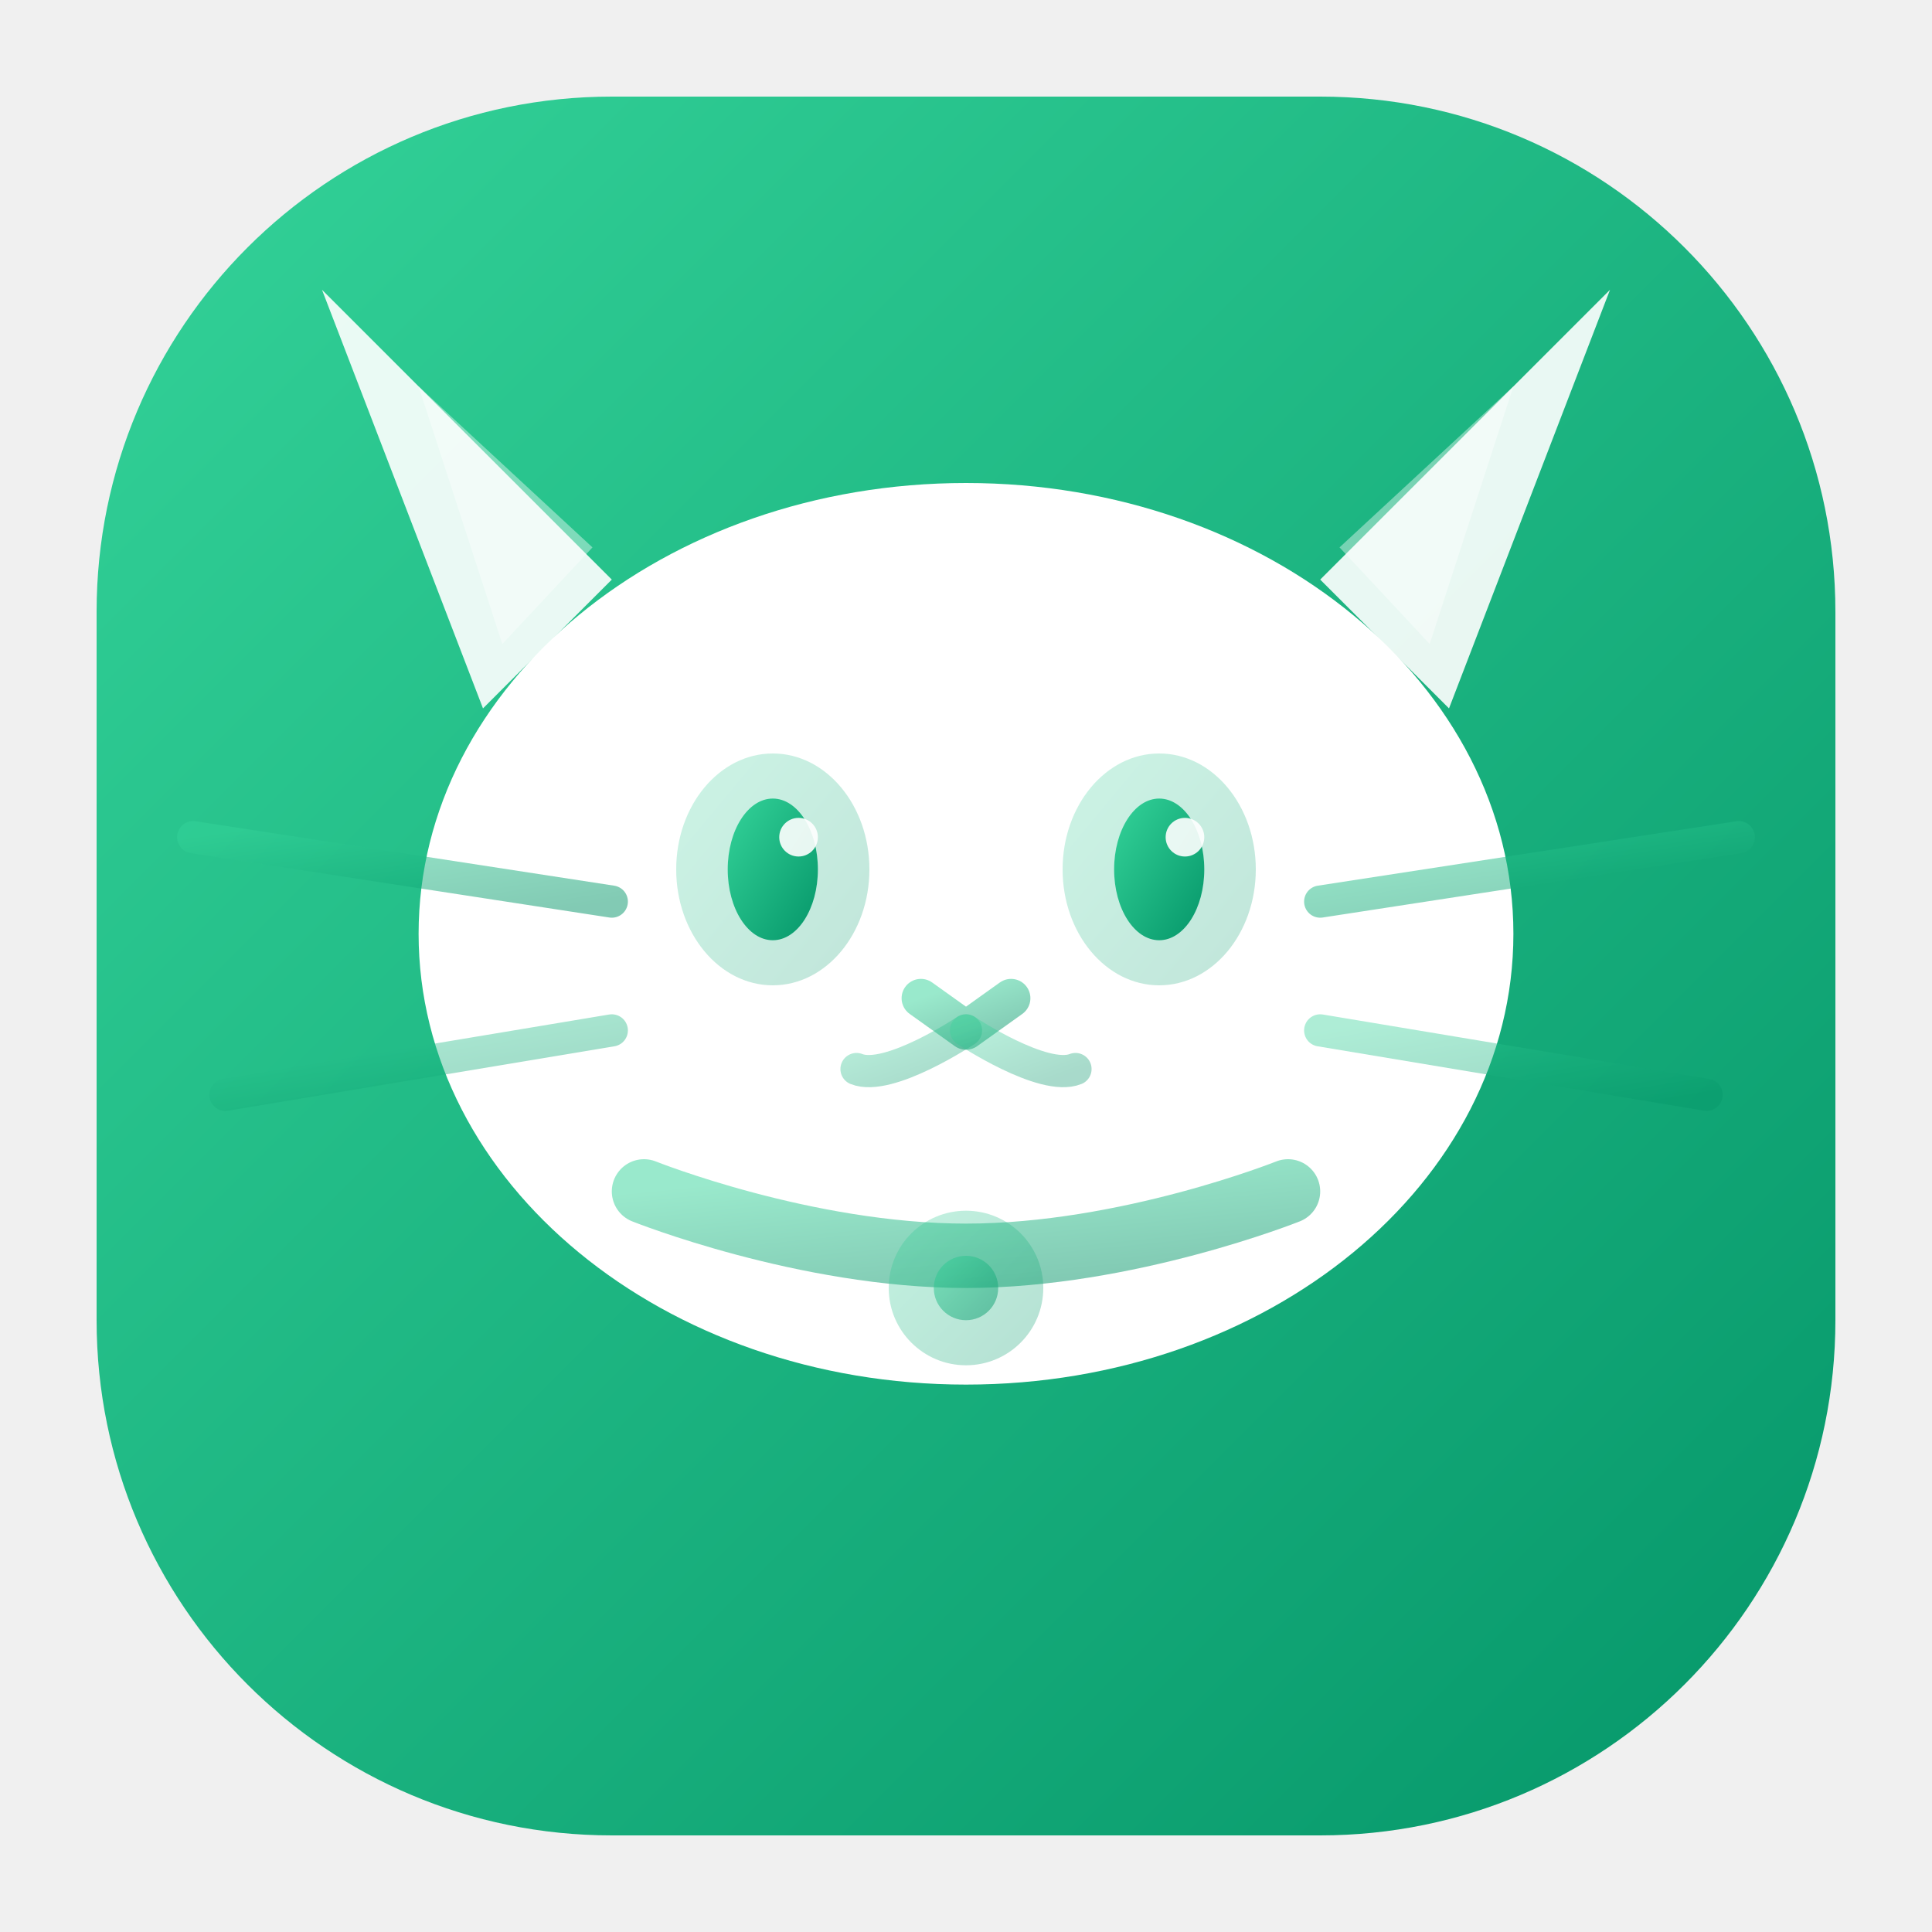
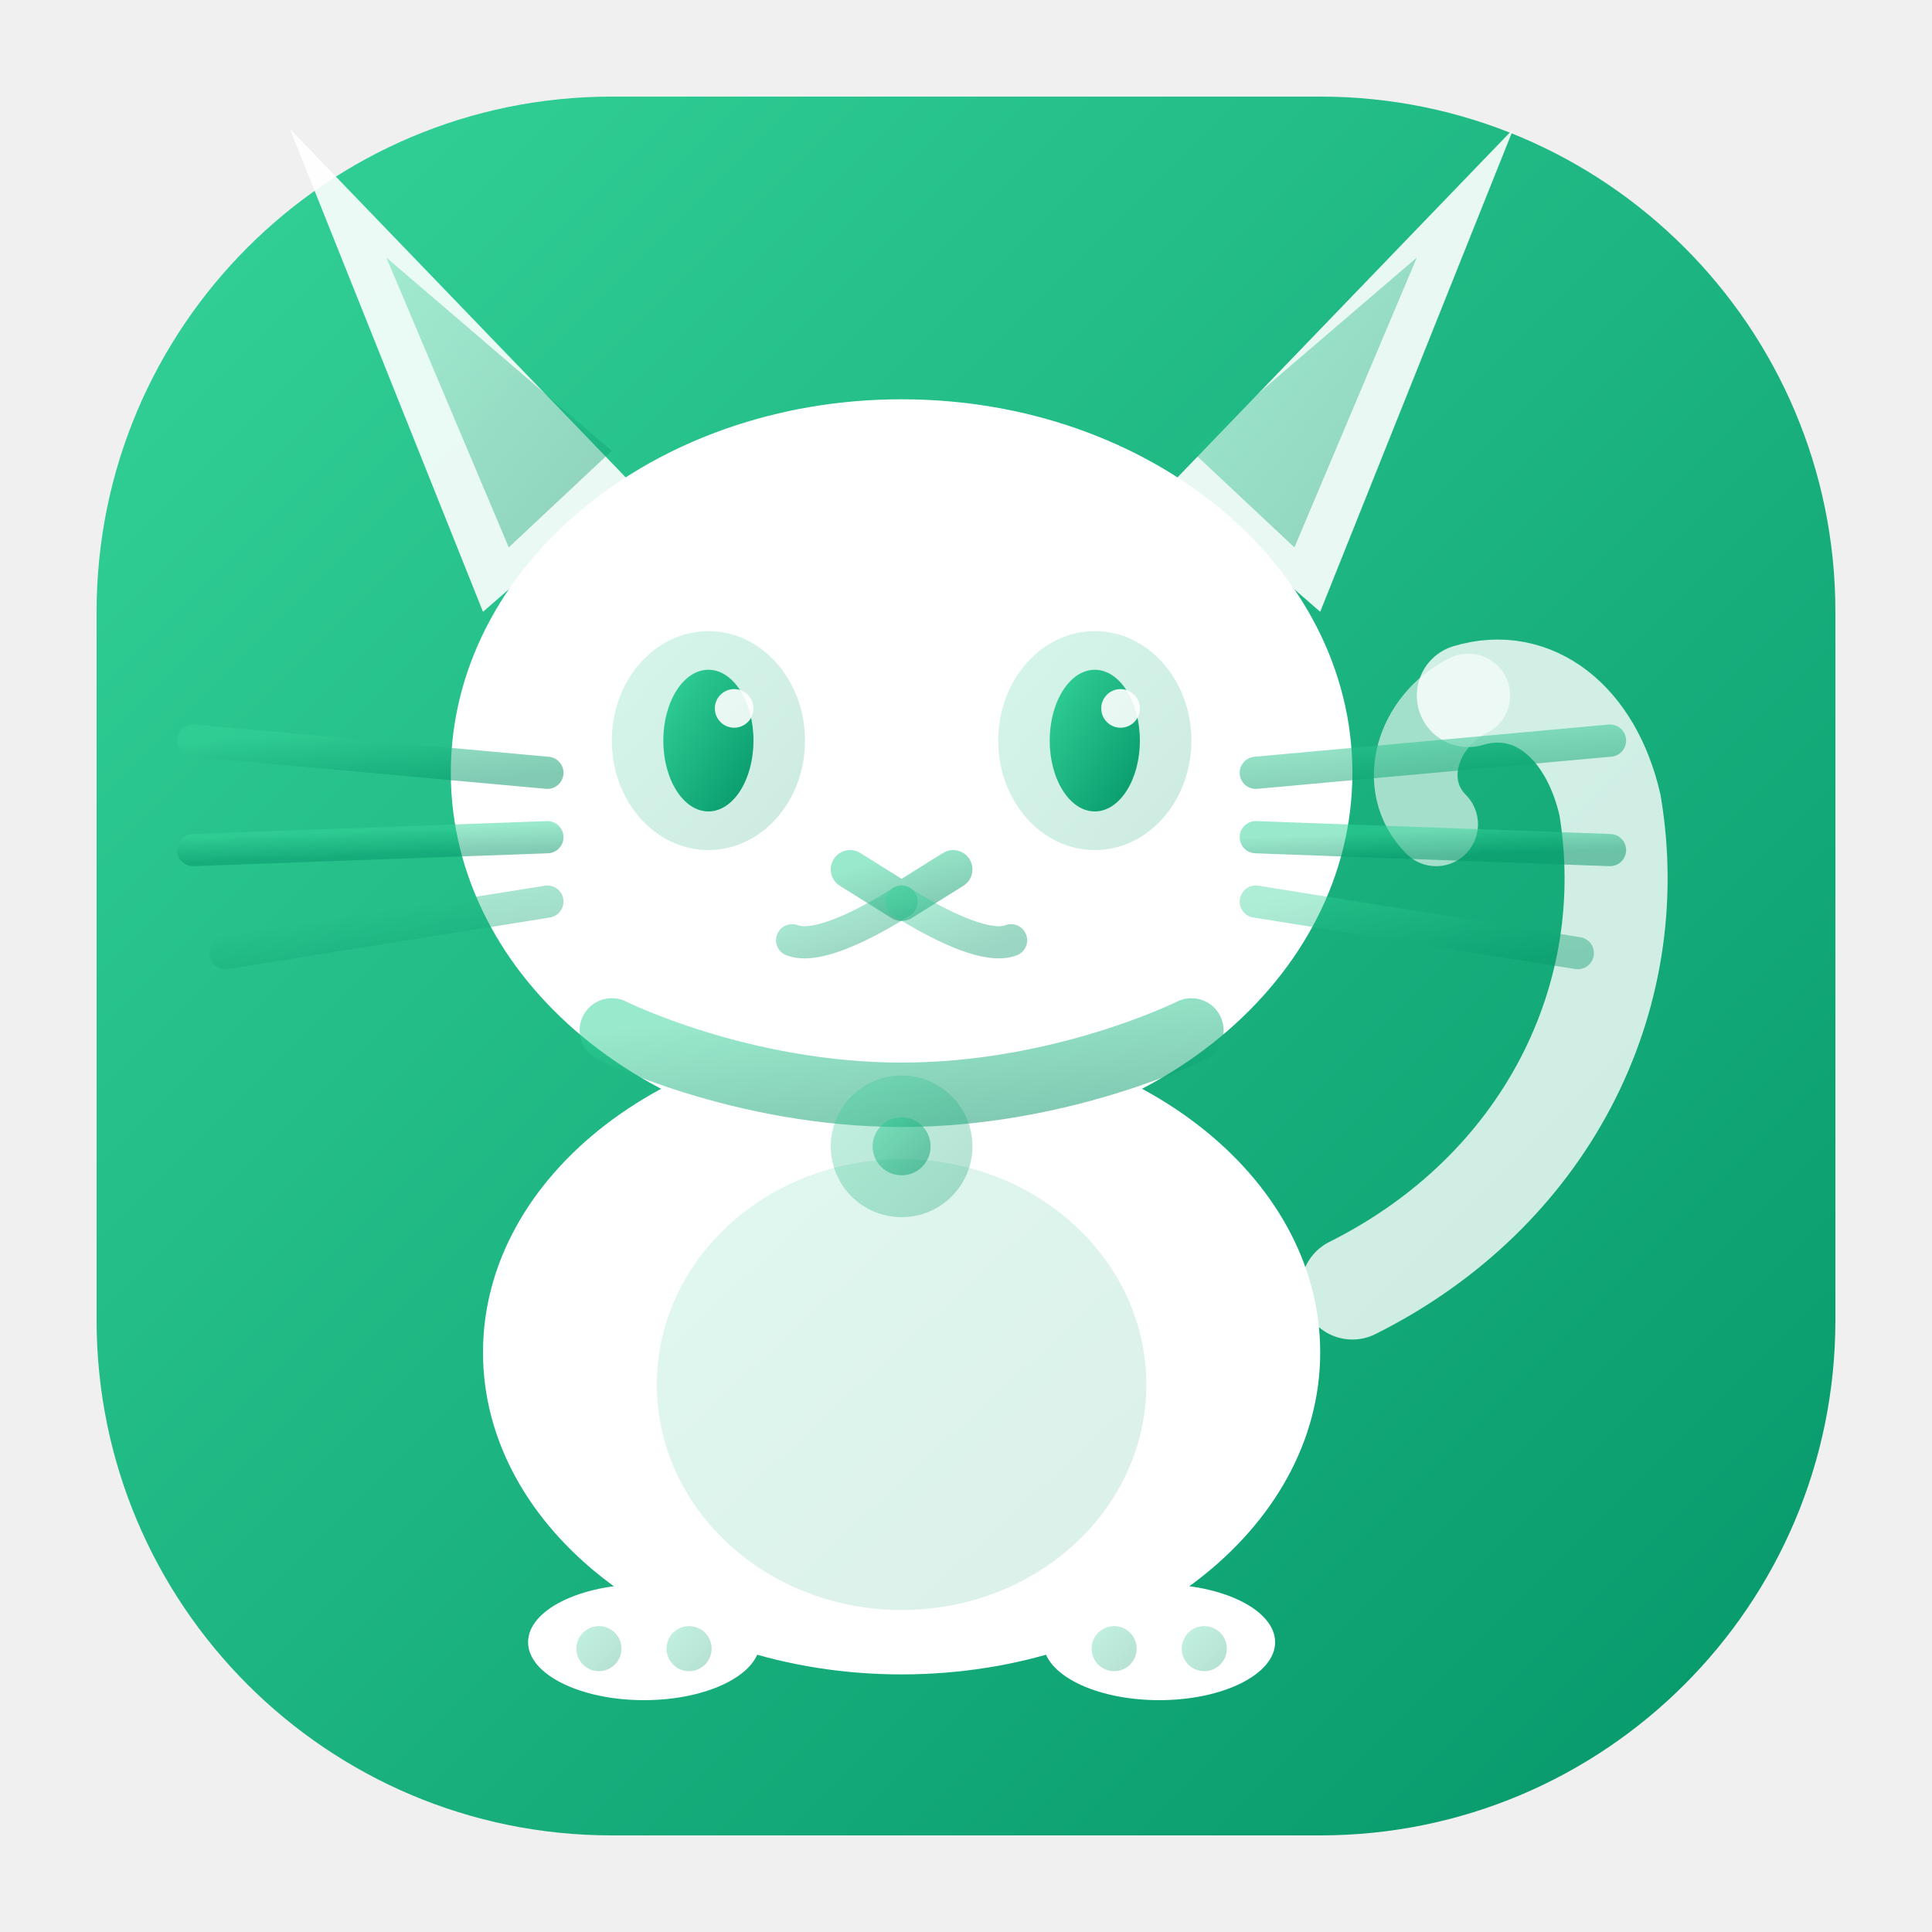
<svg xmlns="http://www.w3.org/2000/svg" version="1.1" x="0px" y="0px" viewBox="0 0 30 30" style="enable-background:new 0 0 30 30;" xml:space="preserve">
  <defs>
    <linearGradient id="catGrad" x1="0%" y1="0%" x2="100%" y2="100%">
      <stop offset="0%" style="stop-color:#34d399" />
      <stop offset="100%" style="stop-color:#059669" />
    </linearGradient>
    <style type="text/css">
    .z-breathe {
      animation: breathe 2.5s ease-in-out infinite;
    }
    @keyframes breathe {
      0%, 100% { opacity: 0.85; }
      50% { opacity: 1; }
    }
  </style>
  </defs>
  <g>
    <rect x="1.5" y="1.5" width="27" height="27" rx="8" ry="8" fill="url(#catGrad)" />
    <g class="z-breathe" fill="white">
-       <path d="M7.5 11L5 4.5L9.5 9L7.5 11Z" opacity="0.9" />
-       <path d="M22.5 11L25 4.5L20.5 9L22.5 11Z" opacity="0.9" />
-       <path d="M7.8 10L6.5 6L9.2 8.5L7.8 10Z" opacity="0.4" />
-       <path d="M22.2 10L23.5 6L20.8 8.5L22.2 10Z" opacity="0.4" />
-       <ellipse cx="15" cy="14.5" rx="8.5" ry="7" />
-       <ellipse cx="12" cy="13.5" rx="1.5" ry="1.8" fill="url(#catGrad)" opacity="0.25" />
-       <ellipse cx="18" cy="13.5" rx="1.5" ry="1.8" fill="url(#catGrad)" opacity="0.25" />
-       <ellipse cx="12" cy="13.5" rx="0.7" ry="1.1" fill="url(#catGrad)" />
-       <ellipse cx="18" cy="13.5" rx="0.7" ry="1.1" fill="url(#catGrad)" />
-       <circle cx="12.4" cy="13" r="0.3" fill="white" opacity="0.9" />
-       <circle cx="18.4" cy="13" r="0.3" fill="white" opacity="0.9" />
-       <path d="M14.3 15.5L15 16L15.7 15.5" stroke="url(#catGrad)" stroke-width="0.6" fill="none" opacity="0.5" stroke-linecap="round" stroke-linejoin="round" />
-       <path d="M15 16C15 16 13.8 16.8 13.3 16.6" stroke="url(#catGrad)" stroke-width="0.5" fill="none" opacity="0.35" stroke-linecap="round" />
-       <path d="M15 16C15 16 16.2 16.8 16.7 16.6" stroke="url(#catGrad)" stroke-width="0.5" fill="none" opacity="0.35" stroke-linecap="round" />
-       <line x1="3" y1="13" x2="9.5" y2="14" stroke="url(#catGrad)" stroke-width="0.5" opacity="0.5" stroke-linecap="round" />
-       <line x1="3" y1="15" x2="9.5" y2="15" stroke="url(#catGrad)" stroke-width="0.5" opacity="0.5" stroke-linecap="round" />
-       <line x1="3.5" y1="17" x2="9.5" y2="16" stroke="url(#catGrad)" stroke-width="0.5" opacity="0.4" stroke-linecap="round" />
-       <line x1="27" y1="13" x2="20.5" y2="14" stroke="url(#catGrad)" stroke-width="0.5" opacity="0.5" stroke-linecap="round" />
-       <line x1="27" y1="15" x2="20.5" y2="15" stroke="url(#catGrad)" stroke-width="0.5" opacity="0.5" stroke-linecap="round" />
-       <line x1="26.5" y1="17" x2="20.5" y2="16" stroke="url(#catGrad)" stroke-width="0.5" opacity="0.4" stroke-linecap="round" />
-       <path d="M10 18.5C10 18.5 12.5 19.5 15 19.5C17.5 19.5 20 18.5 20 18.5" stroke="url(#catGrad)" stroke-width="1" fill="none" opacity="0.5" stroke-linecap="round" />
-       <circle cx="15" cy="20" r="1.2" fill="url(#catGrad)" opacity="0.3" />
-       <circle cx="15" cy="20" r="0.5" fill="url(#catGrad)" opacity="0.5" />
-       <line x1="15" y1="19.5" x2="15" y2="20.5" stroke="url(#catGrad)" stroke-width="0.4" opacity="0.4" />
+       <path d="M21 20C24 18.5 25.5 15.5 25 12.5C24.7 11.2 23.8 10.5 22.8 10.8" stroke="white" stroke-width="1.6" fill="none" opacity="0.8" stroke-linecap="round" />
+       <path d="M22.8 10.8C22 11.2 21.7 12.2 22.3 12.8" stroke="white" stroke-width="1.3" fill="none" opacity="0.6" stroke-linecap="round" />
+       <ellipse cx="14" cy="21" rx="6.5" ry="5" />
+       <ellipse cx="14" cy="21.5" rx="3.8" ry="3.5" opacity="0.15" fill="url(#catGrad)" />
+       <ellipse cx="10" cy="25.5" rx="1.8" ry="0.9" />
+       <ellipse cx="18" cy="25.5" rx="1.8" ry="0.9" />
+       <circle cx="9.3" cy="25.6" r="0.35" fill="url(#catGrad)" opacity="0.3" />
+       <circle cx="10.7" cy="25.6" r="0.35" fill="url(#catGrad)" opacity="0.3" />
+       <circle cx="17.3" cy="25.6" r="0.35" fill="url(#catGrad)" opacity="0.3" />
+       <circle cx="18.7" cy="25.6" r="0.35" fill="url(#catGrad)" opacity="0.3" />
+       <path d="M7.5 9.5L4.5 2L9.8 7.5L7.5 9.5Z" opacity="0.9" />
+       <path d="M20.5 9.5L23.5 2L18.2 7.5L20.5 9.5Z" opacity="0.9" />
+       <path d="M7.9 8.5L6 4L9.5 7L7.9 8.5Z" opacity="0.4" fill="url(#catGrad)" />
+       <path d="M20.1 8.5L22 4L18.5 7L20.1 8.5Z" opacity="0.4" fill="url(#catGrad)" />
+       <ellipse cx="14" cy="12" rx="7" ry="5.8" />
+       <ellipse cx="11" cy="11.5" rx="1.5" ry="1.7" fill="url(#catGrad)" opacity="0.2" />
+       <ellipse cx="17" cy="11.5" rx="1.5" ry="1.7" fill="url(#catGrad)" opacity="0.2" />
+       <ellipse cx="11" cy="11.5" rx="0.7" ry="1.1" fill="url(#catGrad)" />
+       <ellipse cx="17" cy="11.5" rx="0.7" ry="1.1" fill="url(#catGrad)" />
+       <circle cx="11.4" cy="11" r="0.3" opacity="0.9" />
+       <circle cx="17.4" cy="11" r="0.3" opacity="0.9" />
+       <path d="M13.2 13.5L14 14L14.8 13.5" stroke="url(#catGrad)" stroke-width="0.6" fill="none" opacity="0.5" stroke-linecap="round" stroke-linejoin="round" />
+       <path d="M14 14C14 14 12.8 14.8 12.3 14.6" stroke="url(#catGrad)" stroke-width="0.5" fill="none" opacity="0.4" stroke-linecap="round" />
+       <path d="M14 14C14 14 15.2 14.8 15.7 14.6" stroke="url(#catGrad)" stroke-width="0.5" fill="none" opacity="0.4" stroke-linecap="round" />
+       <line x1="3" y1="11.5" x2="8.5" y2="12" stroke="url(#catGrad)" stroke-width="0.5" opacity="0.5" stroke-linecap="round" />
+       <line x1="3" y1="13.2" x2="8.5" y2="13" stroke="url(#catGrad)" stroke-width="0.5" opacity="0.5" stroke-linecap="round" />
+       <line x1="3.5" y1="14.8" x2="8.5" y2="14" stroke="url(#catGrad)" stroke-width="0.5" opacity="0.4" stroke-linecap="round" />
+       <line x1="25" y1="11.5" x2="19.5" y2="12" stroke="url(#catGrad)" stroke-width="0.5" opacity="0.5" stroke-linecap="round" />
+       <line x1="25" y1="13.2" x2="19.5" y2="13" stroke="url(#catGrad)" stroke-width="0.5" opacity="0.5" stroke-linecap="round" />
+       <line x1="24.5" y1="14.8" x2="19.5" y2="14" stroke="url(#catGrad)" stroke-width="0.5" opacity="0.4" stroke-linecap="round" />
+       <path d="M9.5 16C9.5 16 11.5 17 14 17C16.5 17 18.5 16 18.5 16" stroke="url(#catGrad)" stroke-width="1" fill="none" opacity="0.5" stroke-linecap="round" />
+       <circle cx="14" cy="17.8" r="1.1" fill="url(#catGrad)" opacity="0.3" />
+       <circle cx="14" cy="17.8" r="0.45" fill="url(#catGrad)" opacity="0.5" />
+       <line x1="14" y1="17.3" x2="14" y2="18.3" stroke="url(#catGrad)" stroke-width="0.3" opacity="0.4" />
    </g>
  </g>
</svg>
